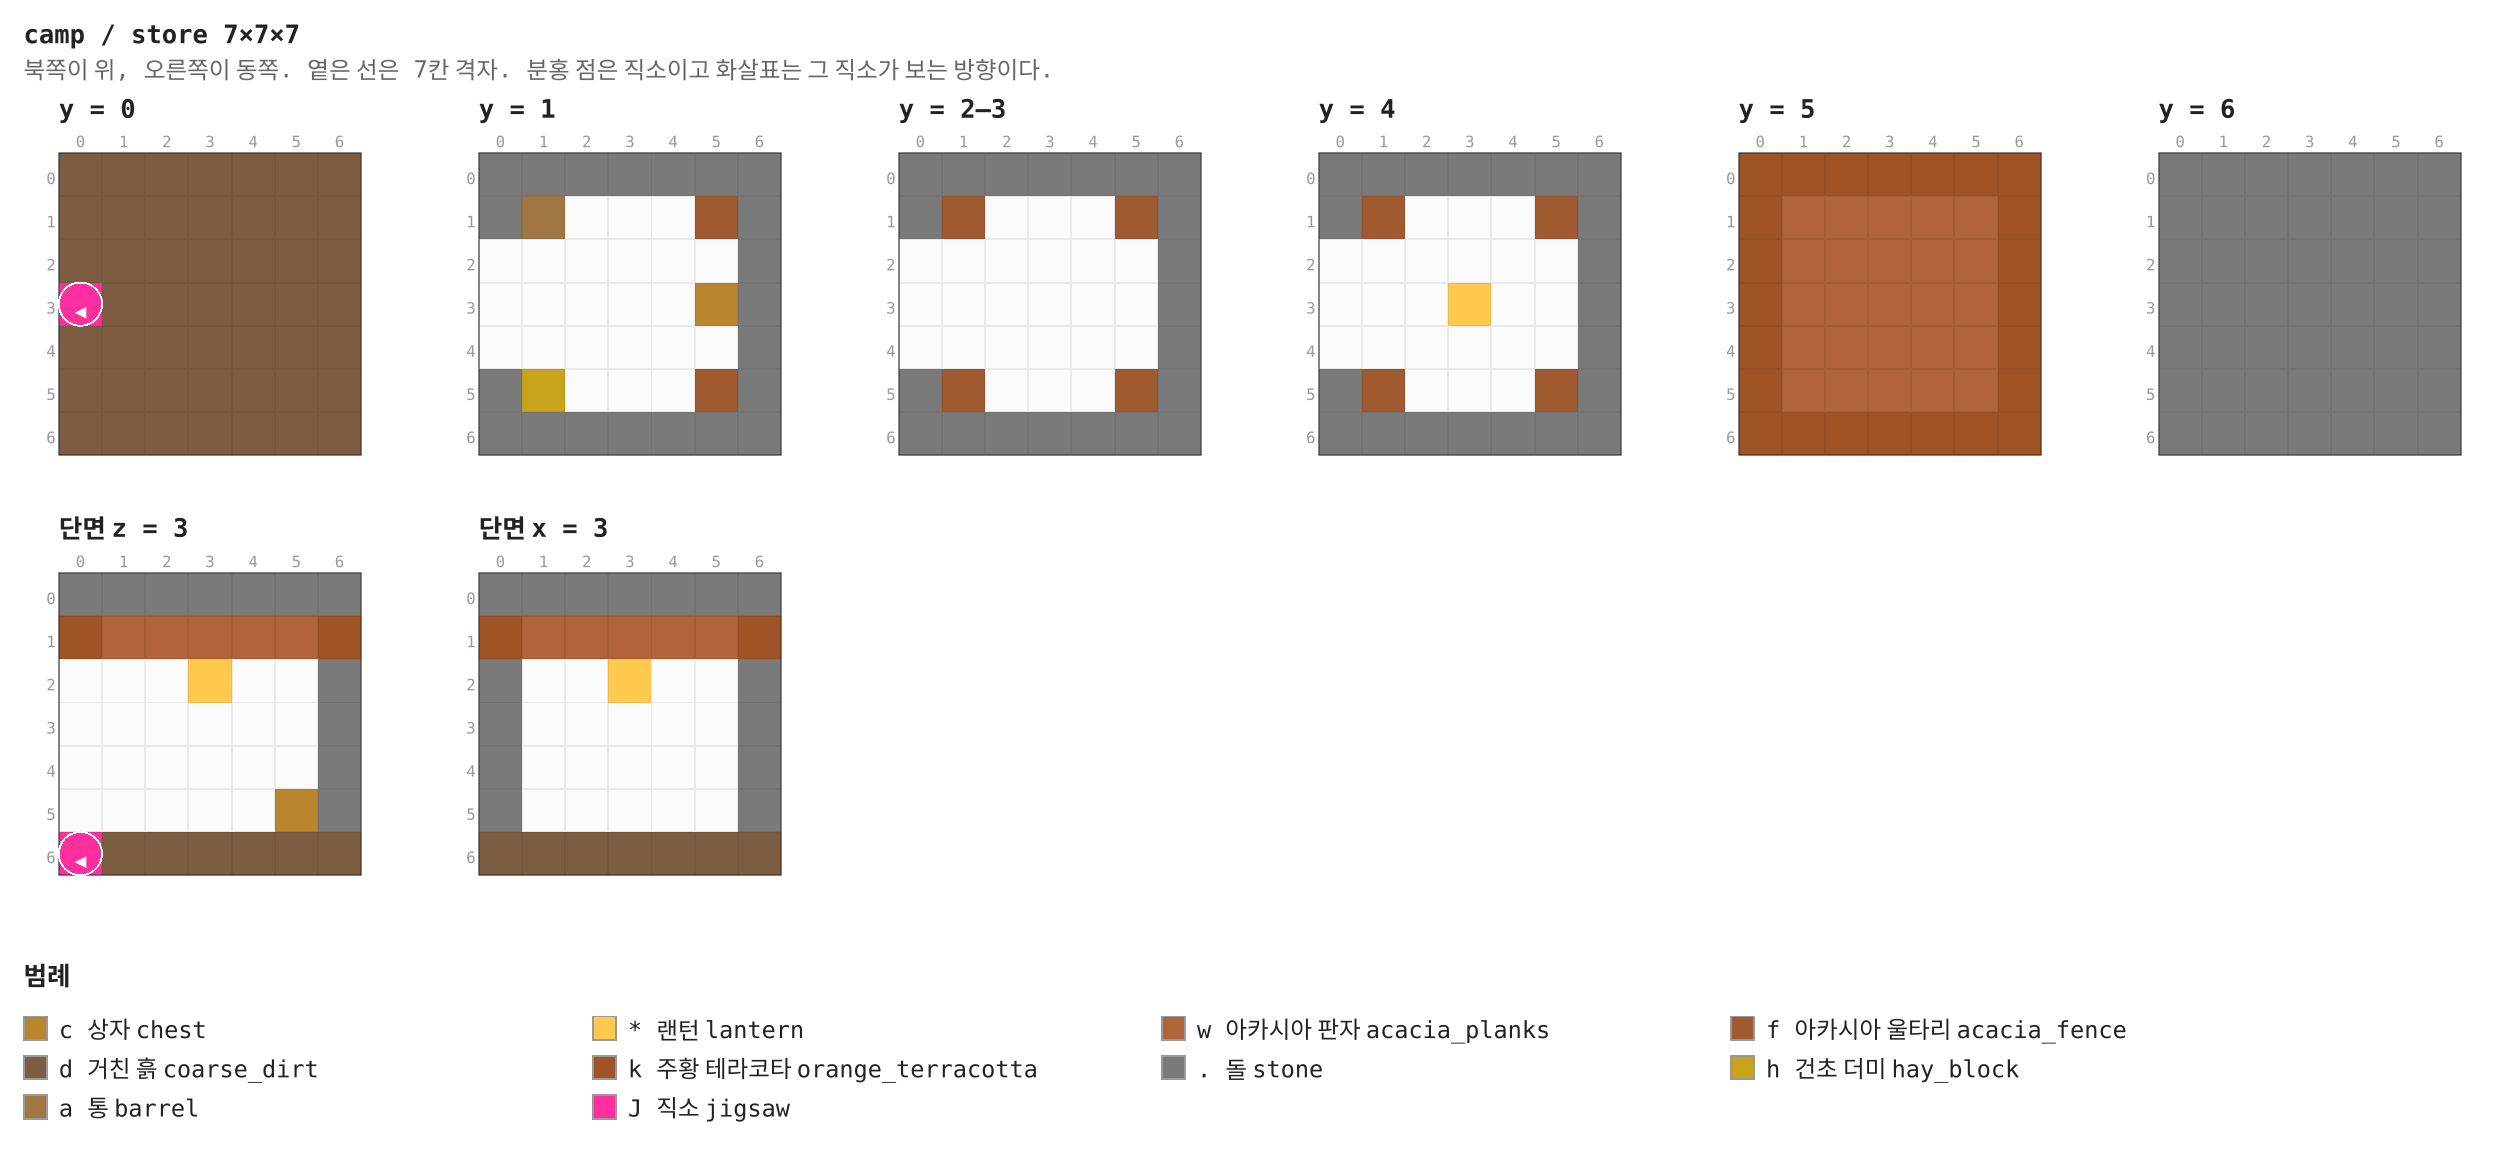
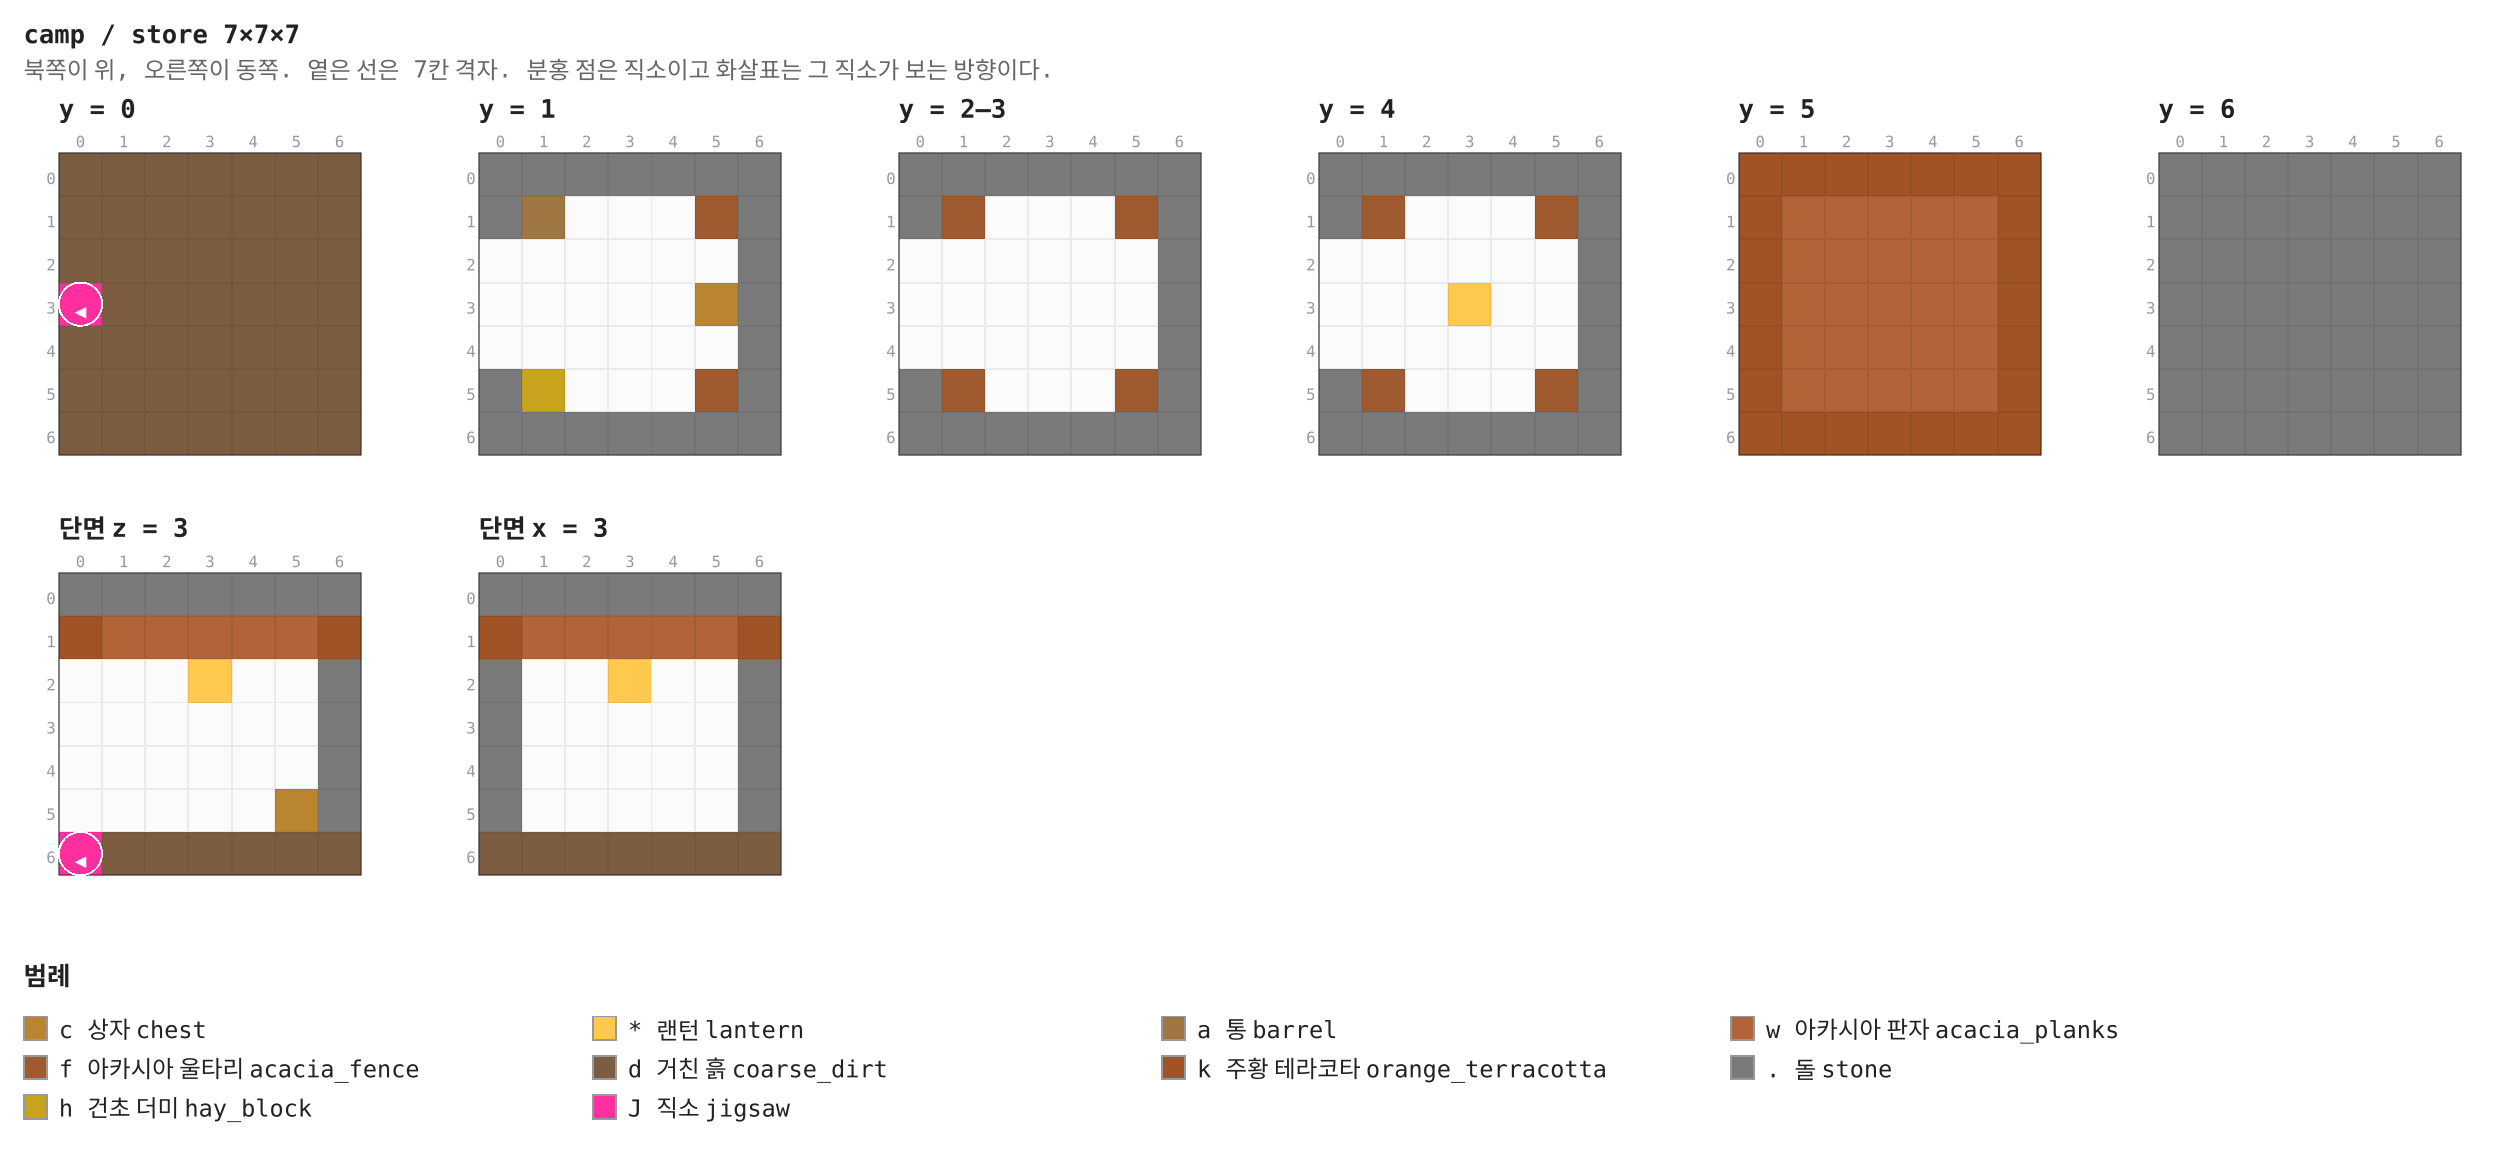
<svg xmlns="http://www.w3.org/2000/svg" width="1274" height="592" viewBox="0 0 1274 592" shape-rendering="crispEdges" font-family="Consolas,'Malgun Gothic','Noto Sans KR',monospace">
  <style>text{fill:#222;shape-rendering:auto}.cap{font-size:13px;font-weight:bold}.leg{font-size:12px}.sub{font-size:12px;fill:#666}.tick{font-size:8px;fill:#999;text-anchor:middle}.arrow{font-size:10px;fill:#fff;text-anchor:middle}.fine{stroke:#000;stroke-opacity:.07;stroke-width:1;fill:none}.grid{stroke:#000;stroke-opacity:.30;stroke-width:1}</style>
  <rect width="100%" height="100%" fill="#fff" />
  <text x="12" y="22" class="cap" font-size="16">camp / store   7×7×7</text>
  <text x="12" y="40" class="sub">북쪽이 위, 오른쪽이 동쪽. 옅은 선은 7칸 격자. 분홍 점은 직소이고 화살표는 그 직소가 보는 방향이다.</text>
  <text x="30" y="60" class="cap">y = 0</text>
  <rect x="30" y="78" width="154" height="154" fill="#fbfbfb" stroke="#bbb" />
  <path transform="translate(30,78) scale(22)" fill="#7d5d41" d="M0 0h7v1h-7zM0 1h7v1h-7zM0 2h7v1h-7zM1 3h6v1h-6zM0 4h7v1h-7zM0 5h7v1h-7zM0 6h7v1h-7z" />
  <path transform="translate(30,78) scale(22)" fill="#ff2fa0" d="M0 3h1v1h-1z" />
  <path class="fine" d="M52 78v154M74 78v154M96 78v154M118 78v154M140 78v154M162 78v154M30 100h154M30 122h154M30 144h154M30 166h154M30 188h154M30 210h154" />
  <line x1="30" y1="78" x2="30" y2="232" class="grid" />
  <line x1="184" y1="78" x2="184" y2="232" class="grid" />
  <line x1="30" y1="78" x2="184" y2="78" class="grid" />
  <line x1="30" y1="232" x2="184" y2="232" class="grid" />
  <text x="41.0" y="75" class="tick">0</text>
  <text x="63.0" y="75" class="tick">1</text>
  <text x="85.0" y="75" class="tick">2</text>
  <text x="107.0" y="75" class="tick">3</text>
  <text x="129.0" y="75" class="tick">4</text>
  <text x="151.0" y="75" class="tick">5</text>
  <text x="173.0" y="75" class="tick">6</text>
  <text x="26" y="93.8" class="tick" text-anchor="end">0</text>
  <text x="26" y="115.8" class="tick" text-anchor="end">1</text>
  <text x="26" y="137.8" class="tick" text-anchor="end">2</text>
  <text x="26" y="159.8" class="tick" text-anchor="end">3</text>
  <text x="26" y="181.8" class="tick" text-anchor="end">4</text>
  <text x="26" y="203.8" class="tick" text-anchor="end">5</text>
  <text x="26" y="225.8" class="tick" text-anchor="end">6</text>
  <circle cx="41.0" cy="155.0" r="11.0" fill="#ff2fa0" stroke="#fff" />
  <text x="41.0" y="162.0" class="arrow" font-size="19.8">◀</text>
  <text x="244" y="60" class="cap">y = 1</text>
  <rect x="244" y="78" width="154" height="154" fill="#fbfbfb" stroke="#bbb" />
  <path transform="translate(244,78) scale(22)" fill="#7a7a7a" d="M0 0h7v1h-7zM0 1h1v1h-1zM6 1h1v1h-1zM6 2h1v1h-1zM6 3h1v1h-1zM6 4h1v1h-1zM0 5h1v1h-1zM6 5h1v1h-1zM0 6h7v1h-7z" />
  <path transform="translate(244,78) scale(22)" fill="#a07743" d="M1 1h1v1h-1z" />
  <path transform="translate(244,78) scale(22)" fill="#a05a30" d="M5 1h1v1h-1zM5 5h1v1h-1z" />
  <path transform="translate(244,78) scale(22)" fill="#b9852f" d="M5 3h1v1h-1z" />
  <path transform="translate(244,78) scale(22)" fill="#c8a41c" d="M1 5h1v1h-1z" />
  <path class="fine" d="M266 78v154M288 78v154M310 78v154M332 78v154M354 78v154M376 78v154M244 100h154M244 122h154M244 144h154M244 166h154M244 188h154M244 210h154" />
  <line x1="244" y1="78" x2="244" y2="232" class="grid" />
  <line x1="398" y1="78" x2="398" y2="232" class="grid" />
  <line x1="244" y1="78" x2="398" y2="78" class="grid" />
  <line x1="244" y1="232" x2="398" y2="232" class="grid" />
  <text x="255.0" y="75" class="tick">0</text>
  <text x="277.0" y="75" class="tick">1</text>
  <text x="299.0" y="75" class="tick">2</text>
  <text x="321.0" y="75" class="tick">3</text>
  <text x="343.0" y="75" class="tick">4</text>
  <text x="365.0" y="75" class="tick">5</text>
  <text x="387.0" y="75" class="tick">6</text>
  <text x="240" y="93.8" class="tick" text-anchor="end">0</text>
  <text x="240" y="115.8" class="tick" text-anchor="end">1</text>
  <text x="240" y="137.8" class="tick" text-anchor="end">2</text>
  <text x="240" y="159.8" class="tick" text-anchor="end">3</text>
  <text x="240" y="181.8" class="tick" text-anchor="end">4</text>
  <text x="240" y="203.8" class="tick" text-anchor="end">5</text>
  <text x="240" y="225.8" class="tick" text-anchor="end">6</text>
  <text x="458" y="60" class="cap">y = 2–3</text>
  <rect x="458" y="78" width="154" height="154" fill="#fbfbfb" stroke="#bbb" />
  <path transform="translate(458,78) scale(22)" fill="#7a7a7a" d="M0 0h7v1h-7zM0 1h1v1h-1zM6 1h1v1h-1zM6 2h1v1h-1zM6 3h1v1h-1zM6 4h1v1h-1zM0 5h1v1h-1zM6 5h1v1h-1zM0 6h7v1h-7z" />
  <path transform="translate(458,78) scale(22)" fill="#a05a30" d="M1 1h1v1h-1zM5 1h1v1h-1zM1 5h1v1h-1zM5 5h1v1h-1z" />
  <path class="fine" d="M480 78v154M502 78v154M524 78v154M546 78v154M568 78v154M590 78v154M458 100h154M458 122h154M458 144h154M458 166h154M458 188h154M458 210h154" />
  <line x1="458" y1="78" x2="458" y2="232" class="grid" />
  <line x1="612" y1="78" x2="612" y2="232" class="grid" />
  <line x1="458" y1="78" x2="612" y2="78" class="grid" />
  <line x1="458" y1="232" x2="612" y2="232" class="grid" />
  <text x="469.0" y="75" class="tick">0</text>
  <text x="491.0" y="75" class="tick">1</text>
  <text x="513.0" y="75" class="tick">2</text>
  <text x="535.0" y="75" class="tick">3</text>
  <text x="557.0" y="75" class="tick">4</text>
  <text x="579.0" y="75" class="tick">5</text>
  <text x="601.0" y="75" class="tick">6</text>
  <text x="454" y="93.8" class="tick" text-anchor="end">0</text>
  <text x="454" y="115.8" class="tick" text-anchor="end">1</text>
  <text x="454" y="137.8" class="tick" text-anchor="end">2</text>
  <text x="454" y="159.8" class="tick" text-anchor="end">3</text>
  <text x="454" y="181.8" class="tick" text-anchor="end">4</text>
  <text x="454" y="203.8" class="tick" text-anchor="end">5</text>
  <text x="454" y="225.8" class="tick" text-anchor="end">6</text>
  <text x="672" y="60" class="cap">y = 4</text>
  <rect x="672" y="78" width="154" height="154" fill="#fbfbfb" stroke="#bbb" />
  <path transform="translate(672,78) scale(22)" fill="#7a7a7a" d="M0 0h7v1h-7zM0 1h1v1h-1zM6 1h1v1h-1zM6 2h1v1h-1zM6 3h1v1h-1zM6 4h1v1h-1zM0 5h1v1h-1zM6 5h1v1h-1zM0 6h7v1h-7z" />
  <path transform="translate(672,78) scale(22)" fill="#a05a30" d="M1 1h1v1h-1zM5 1h1v1h-1zM1 5h1v1h-1zM5 5h1v1h-1z" />
  <path transform="translate(672,78) scale(22)" fill="#ffc94d" d="M3 3h1v1h-1z" />
  <path class="fine" d="M694 78v154M716 78v154M738 78v154M760 78v154M782 78v154M804 78v154M672 100h154M672 122h154M672 144h154M672 166h154M672 188h154M672 210h154" />
  <line x1="672" y1="78" x2="672" y2="232" class="grid" />
  <line x1="826" y1="78" x2="826" y2="232" class="grid" />
  <line x1="672" y1="78" x2="826" y2="78" class="grid" />
  <line x1="672" y1="232" x2="826" y2="232" class="grid" />
  <text x="683.0" y="75" class="tick">0</text>
  <text x="705.0" y="75" class="tick">1</text>
  <text x="727.0" y="75" class="tick">2</text>
  <text x="749.0" y="75" class="tick">3</text>
  <text x="771.0" y="75" class="tick">4</text>
  <text x="793.0" y="75" class="tick">5</text>
  <text x="815.0" y="75" class="tick">6</text>
  <text x="668" y="93.8" class="tick" text-anchor="end">0</text>
  <text x="668" y="115.8" class="tick" text-anchor="end">1</text>
  <text x="668" y="137.8" class="tick" text-anchor="end">2</text>
  <text x="668" y="159.8" class="tick" text-anchor="end">3</text>
  <text x="668" y="181.8" class="tick" text-anchor="end">4</text>
  <text x="668" y="203.8" class="tick" text-anchor="end">5</text>
  <text x="668" y="225.8" class="tick" text-anchor="end">6</text>
  <text x="886" y="60" class="cap">y = 5</text>
  <rect x="886" y="78" width="154" height="154" fill="#fbfbfb" stroke="#bbb" />
  <path transform="translate(886,78) scale(22)" fill="#a05325" d="M0 0h7v1h-7zM0 1h1v1h-1zM6 1h1v1h-1zM0 2h1v1h-1zM6 2h1v1h-1zM0 3h1v1h-1zM6 3h1v1h-1zM0 4h1v1h-1zM6 4h1v1h-1zM0 5h1v1h-1zM6 5h1v1h-1zM0 6h7v1h-7z" />
  <path transform="translate(886,78) scale(22)" fill="#b06437" d="M1 1h5v1h-5zM1 2h5v1h-5zM1 3h5v1h-5zM1 4h5v1h-5zM1 5h5v1h-5z" />
  <path class="fine" d="M908 78v154M930 78v154M952 78v154M974 78v154M996 78v154M1018 78v154M886 100h154M886 122h154M886 144h154M886 166h154M886 188h154M886 210h154" />
  <line x1="886" y1="78" x2="886" y2="232" class="grid" />
  <line x1="1040" y1="78" x2="1040" y2="232" class="grid" />
  <line x1="886" y1="78" x2="1040" y2="78" class="grid" />
  <line x1="886" y1="232" x2="1040" y2="232" class="grid" />
  <text x="897.0" y="75" class="tick">0</text>
  <text x="919.0" y="75" class="tick">1</text>
  <text x="941.0" y="75" class="tick">2</text>
  <text x="963.0" y="75" class="tick">3</text>
  <text x="985.0" y="75" class="tick">4</text>
  <text x="1007.0" y="75" class="tick">5</text>
  <text x="1029.0" y="75" class="tick">6</text>
  <text x="882" y="93.8" class="tick" text-anchor="end">0</text>
  <text x="882" y="115.8" class="tick" text-anchor="end">1</text>
  <text x="882" y="137.8" class="tick" text-anchor="end">2</text>
  <text x="882" y="159.8" class="tick" text-anchor="end">3</text>
  <text x="882" y="181.8" class="tick" text-anchor="end">4</text>
  <text x="882" y="203.8" class="tick" text-anchor="end">5</text>
  <text x="882" y="225.8" class="tick" text-anchor="end">6</text>
  <text x="1100" y="60" class="cap">y = 6</text>
  <rect x="1100" y="78" width="154" height="154" fill="#fbfbfb" stroke="#bbb" />
  <path transform="translate(1100,78) scale(22)" fill="#7a7a7a" d="M0 0h7v1h-7zM0 1h7v1h-7zM0 2h7v1h-7zM0 3h7v1h-7zM0 4h7v1h-7zM0 5h7v1h-7zM0 6h7v1h-7z" />
  <path class="fine" d="M1122 78v154M1144 78v154M1166 78v154M1188 78v154M1210 78v154M1232 78v154M1100 100h154M1100 122h154M1100 144h154M1100 166h154M1100 188h154M1100 210h154" />
  <line x1="1100" y1="78" x2="1100" y2="232" class="grid" />
  <line x1="1254" y1="78" x2="1254" y2="232" class="grid" />
  <line x1="1100" y1="78" x2="1254" y2="78" class="grid" />
  <line x1="1100" y1="232" x2="1254" y2="232" class="grid" />
  <text x="1111.0" y="75" class="tick">0</text>
  <text x="1133.0" y="75" class="tick">1</text>
  <text x="1155.0" y="75" class="tick">2</text>
  <text x="1177.0" y="75" class="tick">3</text>
  <text x="1199.0" y="75" class="tick">4</text>
  <text x="1221.0" y="75" class="tick">5</text>
  <text x="1243.0" y="75" class="tick">6</text>
  <text x="1096" y="93.8" class="tick" text-anchor="end">0</text>
  <text x="1096" y="115.8" class="tick" text-anchor="end">1</text>
  <text x="1096" y="137.8" class="tick" text-anchor="end">2</text>
  <text x="1096" y="159.8" class="tick" text-anchor="end">3</text>
  <text x="1096" y="181.8" class="tick" text-anchor="end">4</text>
  <text x="1096" y="203.8" class="tick" text-anchor="end">5</text>
  <text x="1096" y="225.8" class="tick" text-anchor="end">6</text>
  <text x="30" y="274" class="cap">단면 z = 3</text>
  <rect x="30" y="292" width="154" height="154" fill="#fbfbfb" stroke="#bbb" />
  <path transform="translate(30,292) scale(22)" fill="#7a7a7a" d="M0 0h7v1h-7zM6 2h1v1h-1zM6 3h1v1h-1zM6 4h1v1h-1zM6 5h1v1h-1z" />
  <path transform="translate(30,292) scale(22)" fill="#a05325" d="M0 1h1v1h-1zM6 1h1v1h-1z" />
  <path transform="translate(30,292) scale(22)" fill="#b06437" d="M1 1h5v1h-5z" />
  <path transform="translate(30,292) scale(22)" fill="#ffc94d" d="M3 2h1v1h-1z" />
  <path transform="translate(30,292) scale(22)" fill="#b9852f" d="M5 5h1v1h-1z" />
  <path transform="translate(30,292) scale(22)" fill="#ff2fa0" d="M0 6h1v1h-1z" />
  <path transform="translate(30,292) scale(22)" fill="#7d5d41" d="M1 6h6v1h-6z" />
  <path class="fine" d="M52 292v154M74 292v154M96 292v154M118 292v154M140 292v154M162 292v154M30 314h154M30 336h154M30 358h154M30 380h154M30 402h154M30 424h154" />
  <line x1="30" y1="292" x2="30" y2="446" class="grid" />
  <line x1="184" y1="292" x2="184" y2="446" class="grid" />
  <line x1="30" y1="292" x2="184" y2="292" class="grid" />
  <line x1="30" y1="446" x2="184" y2="446" class="grid" />
  <text x="41.0" y="289" class="tick">0</text>
  <text x="63.0" y="289" class="tick">1</text>
  <text x="85.0" y="289" class="tick">2</text>
  <text x="107.0" y="289" class="tick">3</text>
  <text x="129.0" y="289" class="tick">4</text>
  <text x="151.0" y="289" class="tick">5</text>
  <text x="173.0" y="289" class="tick">6</text>
  <text x="26" y="307.8" class="tick" text-anchor="end">0</text>
  <text x="26" y="329.8" class="tick" text-anchor="end">1</text>
  <text x="26" y="351.8" class="tick" text-anchor="end">2</text>
  <text x="26" y="373.8" class="tick" text-anchor="end">3</text>
  <text x="26" y="395.8" class="tick" text-anchor="end">4</text>
  <text x="26" y="417.8" class="tick" text-anchor="end">5</text>
  <text x="26" y="439.8" class="tick" text-anchor="end">6</text>
  <circle cx="41.0" cy="435.0" r="11.0" fill="#ff2fa0" stroke="#fff" />
  <text x="41.0" y="442.0" class="arrow" font-size="19.8">◀</text>
  <text x="244" y="274" class="cap">단면 x = 3</text>
  <rect x="244" y="292" width="154" height="154" fill="#fbfbfb" stroke="#bbb" />
  <path transform="translate(244,292) scale(22)" fill="#7a7a7a" d="M0 0h7v1h-7zM0 2h1v1h-1zM6 2h1v1h-1zM0 3h1v1h-1zM6 3h1v1h-1zM0 4h1v1h-1zM6 4h1v1h-1zM0 5h1v1h-1zM6 5h1v1h-1z" />
  <path transform="translate(244,292) scale(22)" fill="#a05325" d="M0 1h1v1h-1zM6 1h1v1h-1z" />
  <path transform="translate(244,292) scale(22)" fill="#b06437" d="M1 1h5v1h-5z" />
  <path transform="translate(244,292) scale(22)" fill="#ffc94d" d="M3 2h1v1h-1z" />
  <path transform="translate(244,292) scale(22)" fill="#7d5d41" d="M0 6h7v1h-7z" />
  <path class="fine" d="M266 292v154M288 292v154M310 292v154M332 292v154M354 292v154M376 292v154M244 314h154M244 336h154M244 358h154M244 380h154M244 402h154M244 424h154" />
  <line x1="244" y1="292" x2="244" y2="446" class="grid" />
  <line x1="398" y1="292" x2="398" y2="446" class="grid" />
  <line x1="244" y1="292" x2="398" y2="292" class="grid" />
  <line x1="244" y1="446" x2="398" y2="446" class="grid" />
  <text x="255.0" y="289" class="tick">0</text>
  <text x="277.0" y="289" class="tick">1</text>
  <text x="299.0" y="289" class="tick">2</text>
  <text x="321.0" y="289" class="tick">3</text>
  <text x="343.0" y="289" class="tick">4</text>
  <text x="365.0" y="289" class="tick">5</text>
  <text x="387.0" y="289" class="tick">6</text>
  <text x="240" y="307.8" class="tick" text-anchor="end">0</text>
  <text x="240" y="329.8" class="tick" text-anchor="end">1</text>
  <text x="240" y="351.8" class="tick" text-anchor="end">2</text>
  <text x="240" y="373.8" class="tick" text-anchor="end">3</text>
  <text x="240" y="395.8" class="tick" text-anchor="end">4</text>
  <text x="240" y="417.8" class="tick" text-anchor="end">5</text>
  <text x="240" y="439.8" class="tick" text-anchor="end">6</text>
  <text x="12" y="502" class="cap">범례</text>
  <rect x="12" y="518" width="12" height="12" fill="#b9852f" stroke="#999" />
  <text x="30" y="529" class="leg">c  상자  chest</text>
  <rect x="302" y="518" width="12" height="12" fill="#ffc94d" stroke="#999" />
  <text x="320" y="529" class="leg">*  랜턴  lantern</text>
-   <rect x="592" y="518" width="12" height="12" fill="#b06437" stroke="#999" />
-   <text x="610" y="529" class="leg">w  아카시아 판자  acacia_planks</text>
-   <rect x="882" y="518" width="12" height="12" fill="#a05a30" stroke="#999" />
-   <text x="900" y="529" class="leg">f  아카시아 울타리  acacia_fence</text>
-   <rect x="12" y="538" width="12" height="12" fill="#7d5d41" stroke="#999" />
-   <text x="30" y="549" class="leg">d  거친 흙  coarse_dirt</text>
-   <rect x="302" y="538" width="12" height="12" fill="#a05325" stroke="#999" />
-   <text x="320" y="549" class="leg">k  주황 테라코타  orange_terracotta</text>
-   <rect x="592" y="538" width="12" height="12" fill="#7a7a7a" stroke="#999" />
-   <text x="610" y="549" class="leg">.  돌  stone</text>
-   <rect x="882" y="538" width="12" height="12" fill="#c8a41c" stroke="#999" />
-   <text x="900" y="549" class="leg">h  건초 더미  hay_block</text>
-   <rect x="12" y="558" width="12" height="12" fill="#a07743" stroke="#999" />
-   <text x="30" y="569" class="leg">a  통  barrel</text>
+   <rect x="592" y="518" width="12" height="12" fill="#a07743" stroke="#999" />
+   <text x="610" y="529" class="leg">a  통  barrel</text>
+   <rect x="882" y="518" width="12" height="12" fill="#b06437" stroke="#999" />
+   <text x="900" y="529" class="leg">w  아카시아 판자  acacia_planks</text>
+   <rect x="12" y="538" width="12" height="12" fill="#a05a30" stroke="#999" />
+   <text x="30" y="549" class="leg">f  아카시아 울타리  acacia_fence</text>
+   <rect x="302" y="538" width="12" height="12" fill="#7d5d41" stroke="#999" />
+   <text x="320" y="549" class="leg">d  거친 흙  coarse_dirt</text>
+   <rect x="592" y="538" width="12" height="12" fill="#a05325" stroke="#999" />
+   <text x="610" y="549" class="leg">k  주황 테라코타  orange_terracotta</text>
+   <rect x="882" y="538" width="12" height="12" fill="#7a7a7a" stroke="#999" />
+   <text x="900" y="549" class="leg">.  돌  stone</text>
+   <rect x="12" y="558" width="12" height="12" fill="#c8a41c" stroke="#999" />
+   <text x="30" y="569" class="leg">h  건초 더미  hay_block</text>
  <rect x="302" y="558" width="12" height="12" fill="#ff2fa0" stroke="#999" />
  <text x="320" y="569" class="leg">J  직소  jigsaw</text>
</svg>
